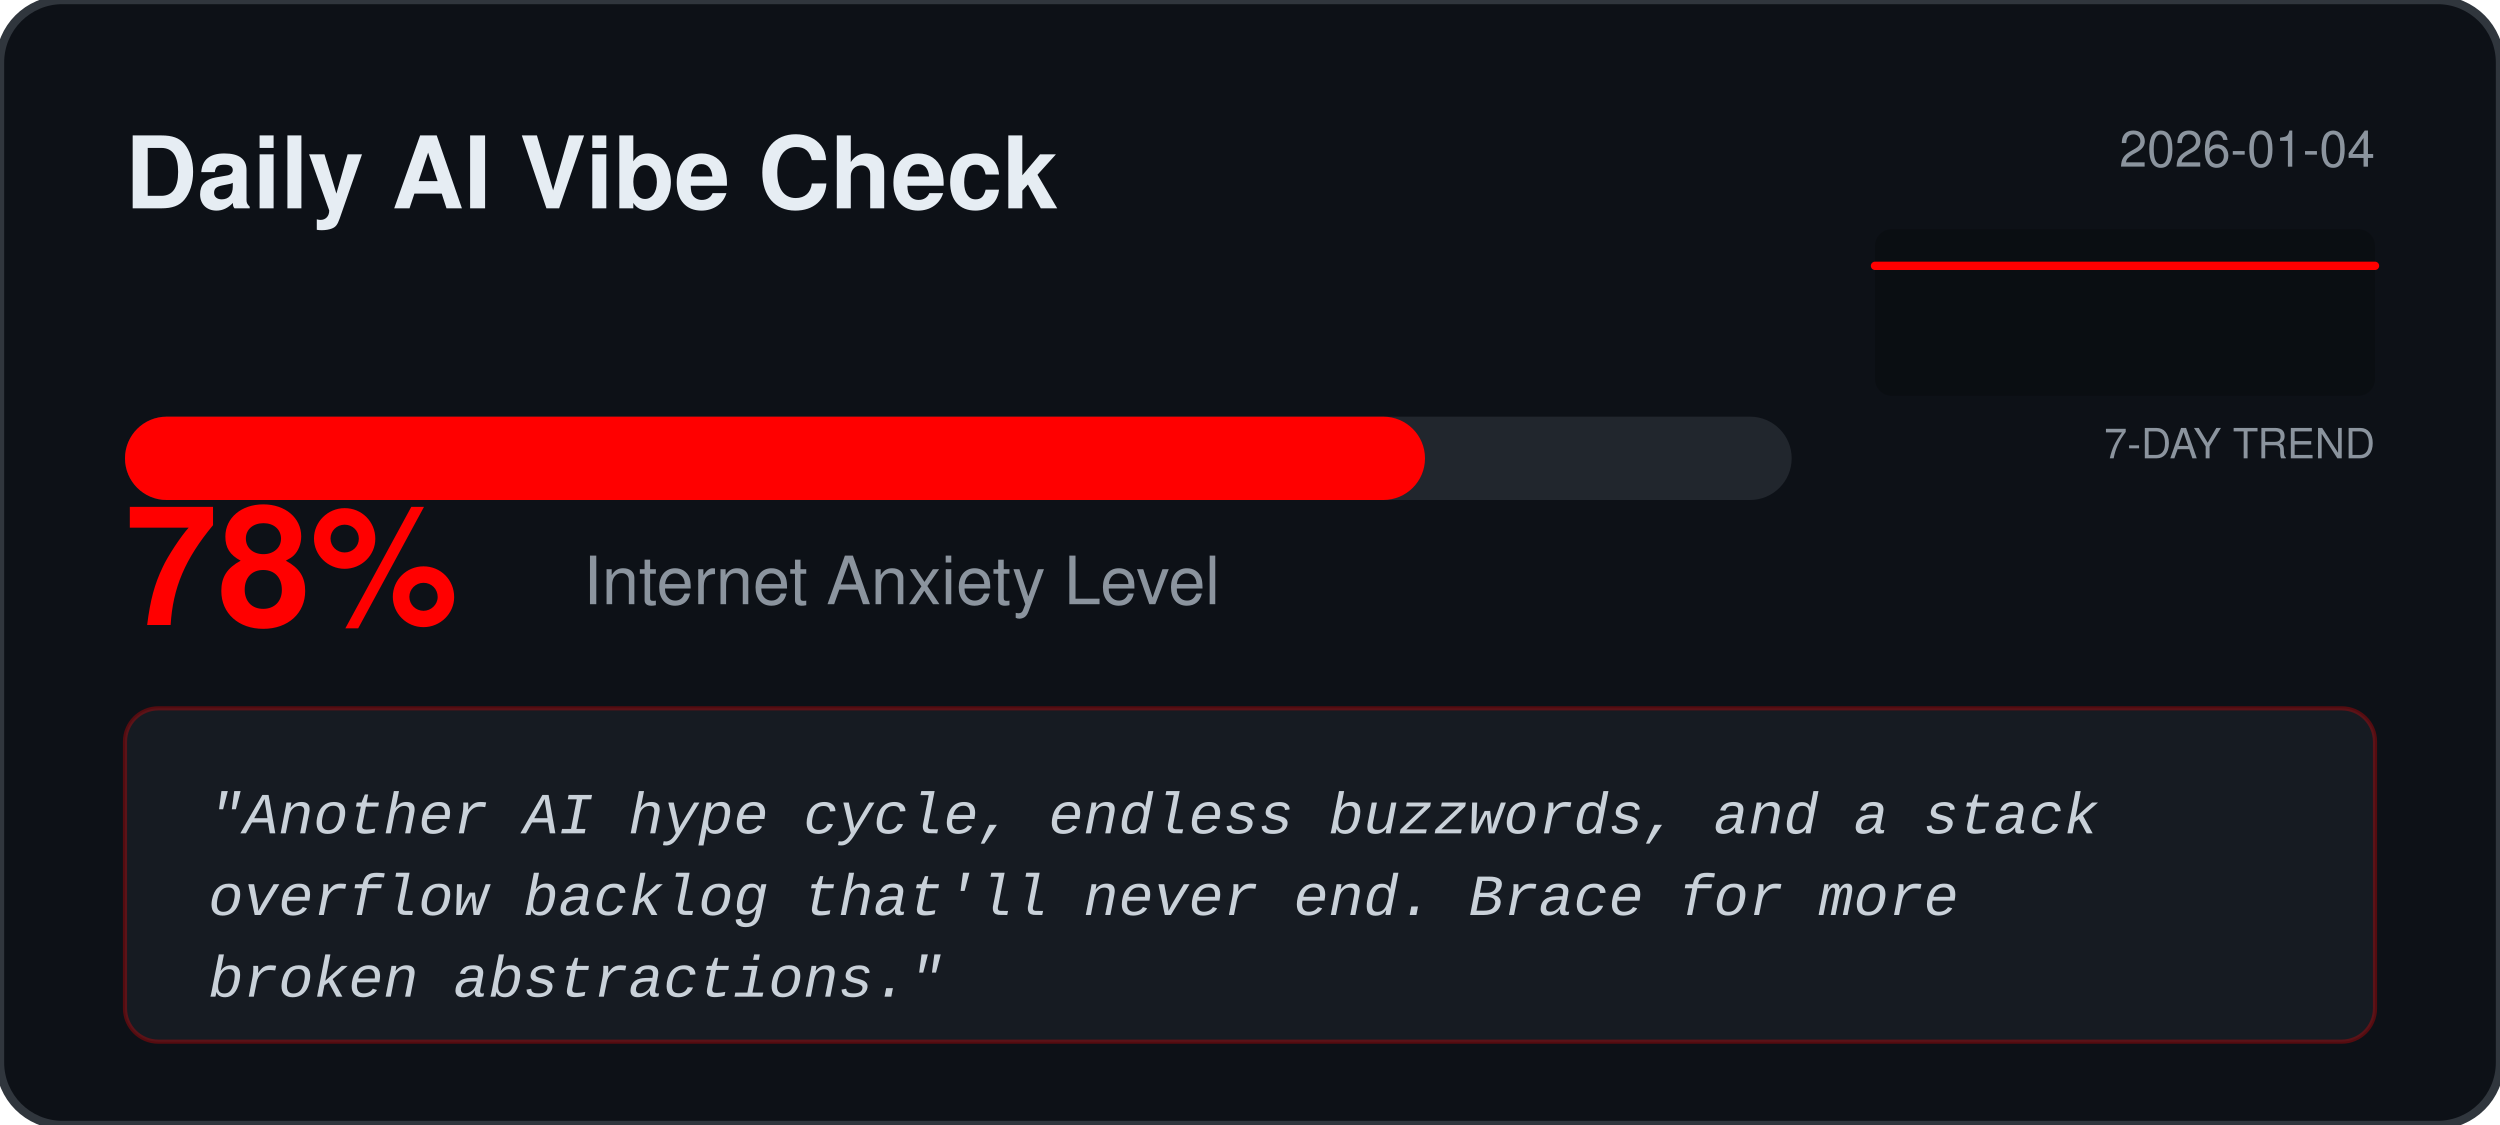
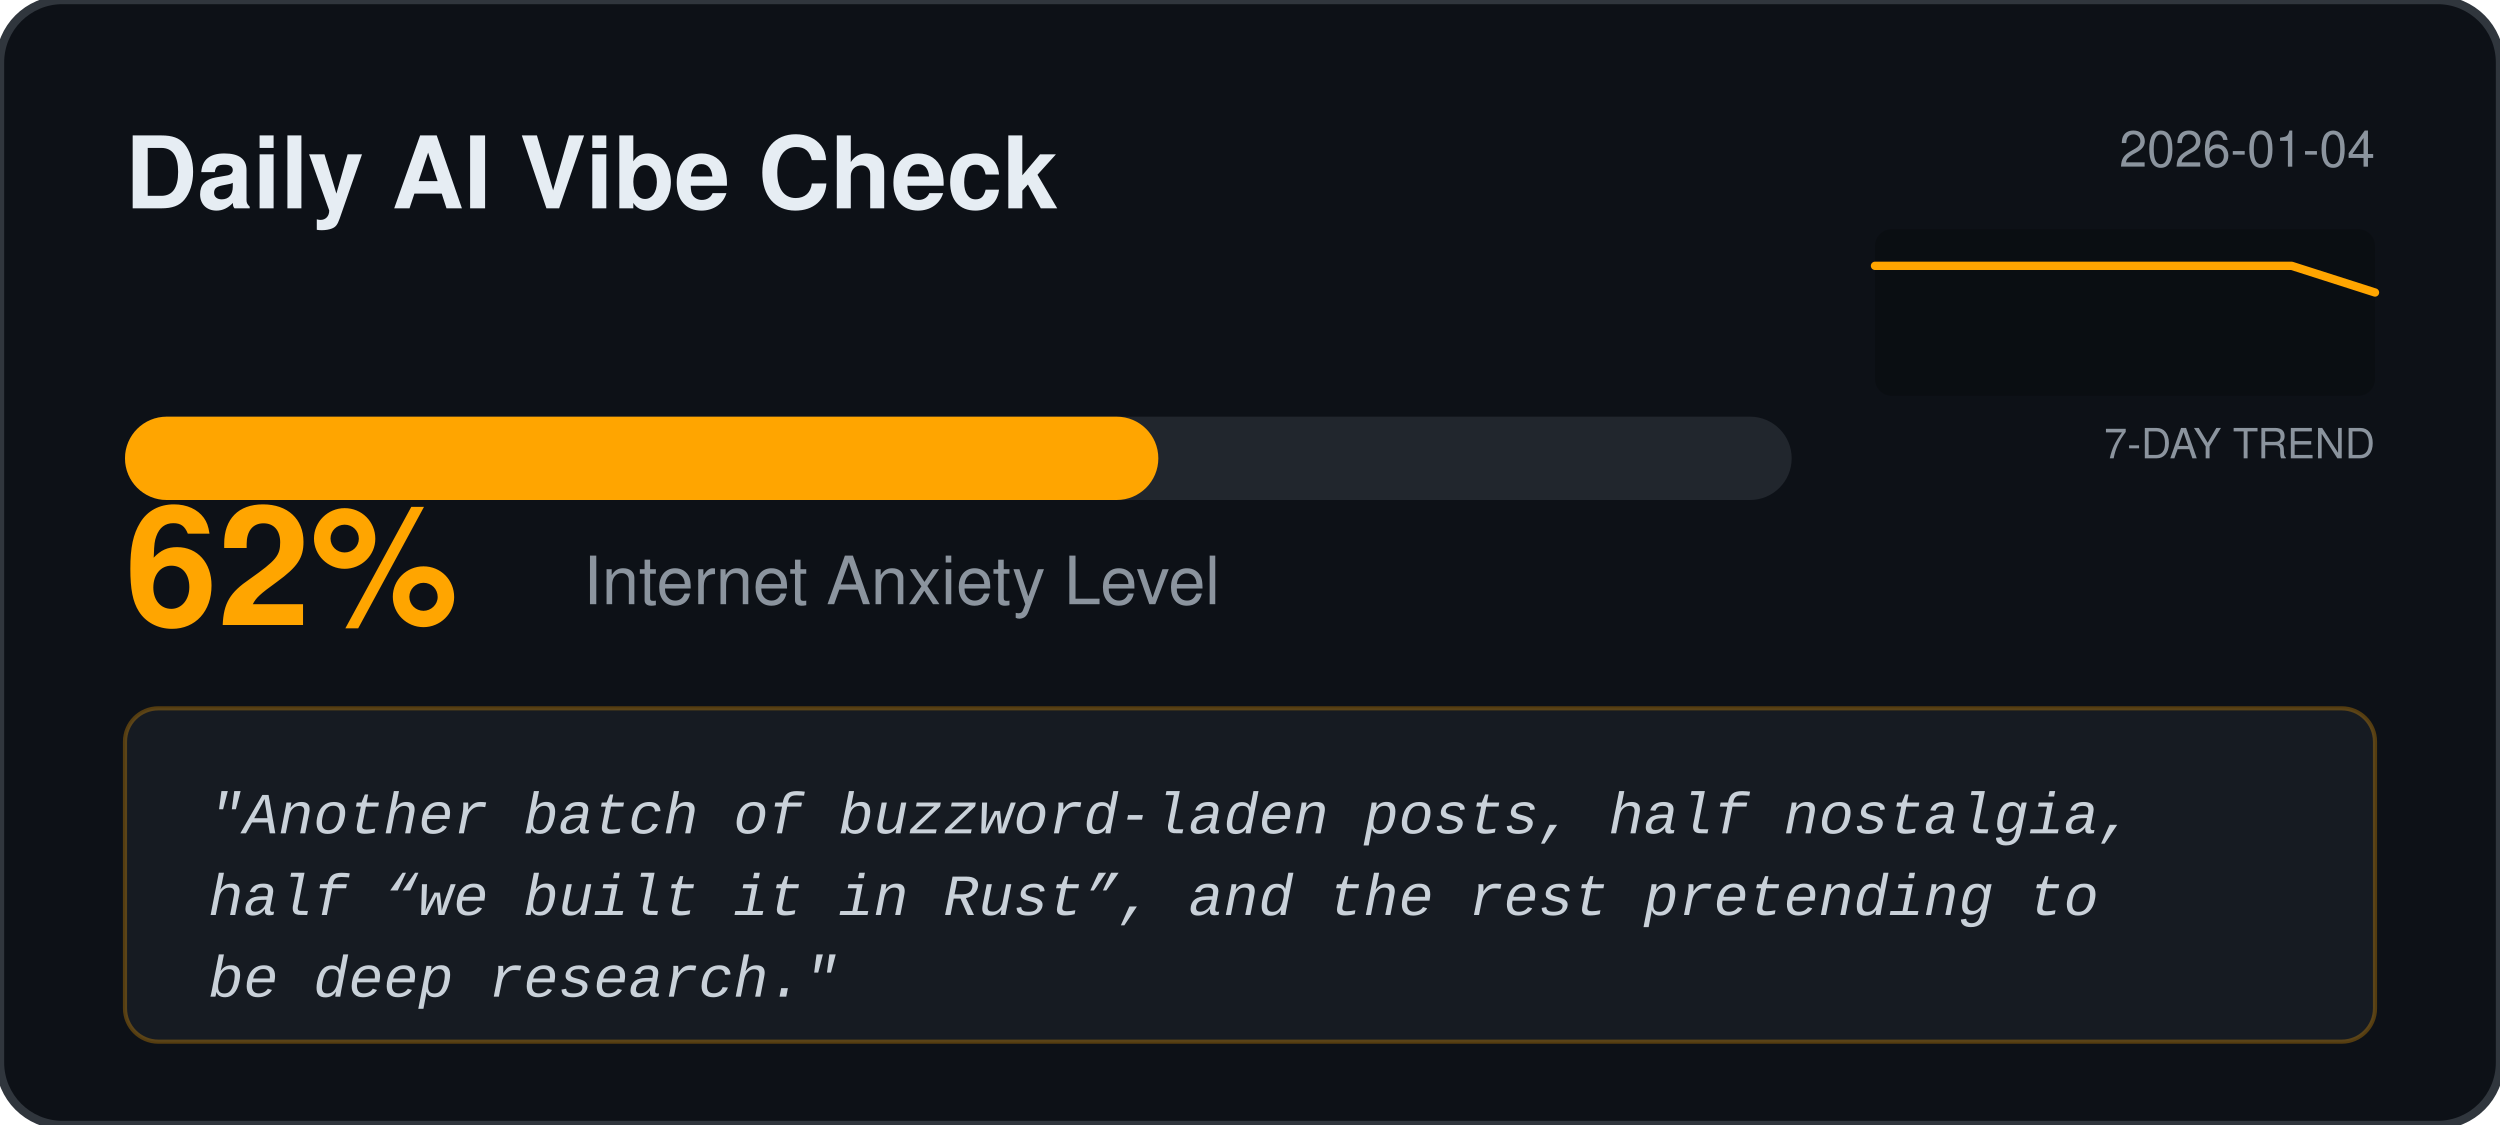
<svg xmlns="http://www.w3.org/2000/svg" width="600" height="270" viewBox="0 0 600 270" fill="none">
  <rect width="600" height="270" rx="15" fill="#0D1117" stroke="#30363D" stroke-width="2" />
  <text x="30" y="50" fill="#E6EDF3" font-family="Segoe UI, Helvetica, sans-serif" font-weight="bold" font-size="24">Daily AI Vibe Check</text>
  <text x="570" y="40" fill="#8B949E" font-family="Segoe UI, Helvetica, sans-serif" font-size="12" text-anchor="end">2026-01-04</text>
  <rect x="450" y="55" width="120" height="40" fill="#000000" fill-opacity="0.2" rx="4" />
  <text x="570" y="110" fill="#8B949E" font-family="Segoe UI, Helvetica, sans-serif" font-size="10" text-anchor="end">7-DAY TREND</text>
-   <polyline points="450.0,63.8 470.0,63.8 490.0,63.8 510.0,63.8 530.0,63.8 550.0,63.8 570.0,63.8" fill="none" stroke="#FF0000" stroke-width="2" stroke-linecap="round" stroke-linejoin="round" />
+   <polyline points="450.0,63.8 470.0,63.8 490.0,63.8 510.0,63.8 530.0,63.8 550.0,63.8 570.0,70.2" fill="none" stroke="#FFA500" stroke-width="2" stroke-linecap="round" stroke-linejoin="round" />
  <rect x="30" y="100" width="400" height="20" rx="10" fill="#21262D" />
-   <rect x="30" y="100" width="312.0" height="20" rx="10" fill="#FF0000" />
-   <text x="30" y="150" fill="#FF0000" font-family="Segoe UI, Helvetica, sans-serif" font-weight="bold" font-size="40">78%</text>
+   <rect x="30" y="100" width="248.0" height="20" rx="10" fill="#FFA500" />
+   <text x="30" y="150" fill="#FFA500" font-family="Segoe UI, Helvetica, sans-serif" font-weight="bold" font-size="40">62%</text>
  <text x="140" y="145" fill="#8B949E" font-family="Segoe UI, Helvetica, sans-serif" font-size="16">Internet Anxiety Level</text>
-   <rect x="30" y="170" width="540" height="80" rx="8" fill="#161B22" stroke="#FF0000" stroke-opacity="0.3" />
+   <rect x="30" y="170" width="540" height="80" rx="8" fill="#161B22" stroke="#FFA500" stroke-opacity="0.3" />
  <text x="50" y="200" fill="#C9D1D9" font-family="Courier New, monospace" font-size="14" font-style="italic">
-     <tspan x="50" dy="0">"Another AI hype cycle, endless buzzwords, and a stack</tspan>
-     <tspan x="50" dy="1.4em">overflow backlog that'll never end. Brace for more</tspan>
-     <tspan x="50" dy="1.4em">broken abstractions."</tspan>
+     <tspan x="50" dy="0">"Another batch of buzzword‑laden posts, half nostalgia,</tspan>
+     <tspan x="50" dy="1.4em">half “we built it in Rust”, and the rest pretending to</tspan>
+     <tspan x="50" dy="1.4em">be deep research."</tspan>
  </text>
</svg>
